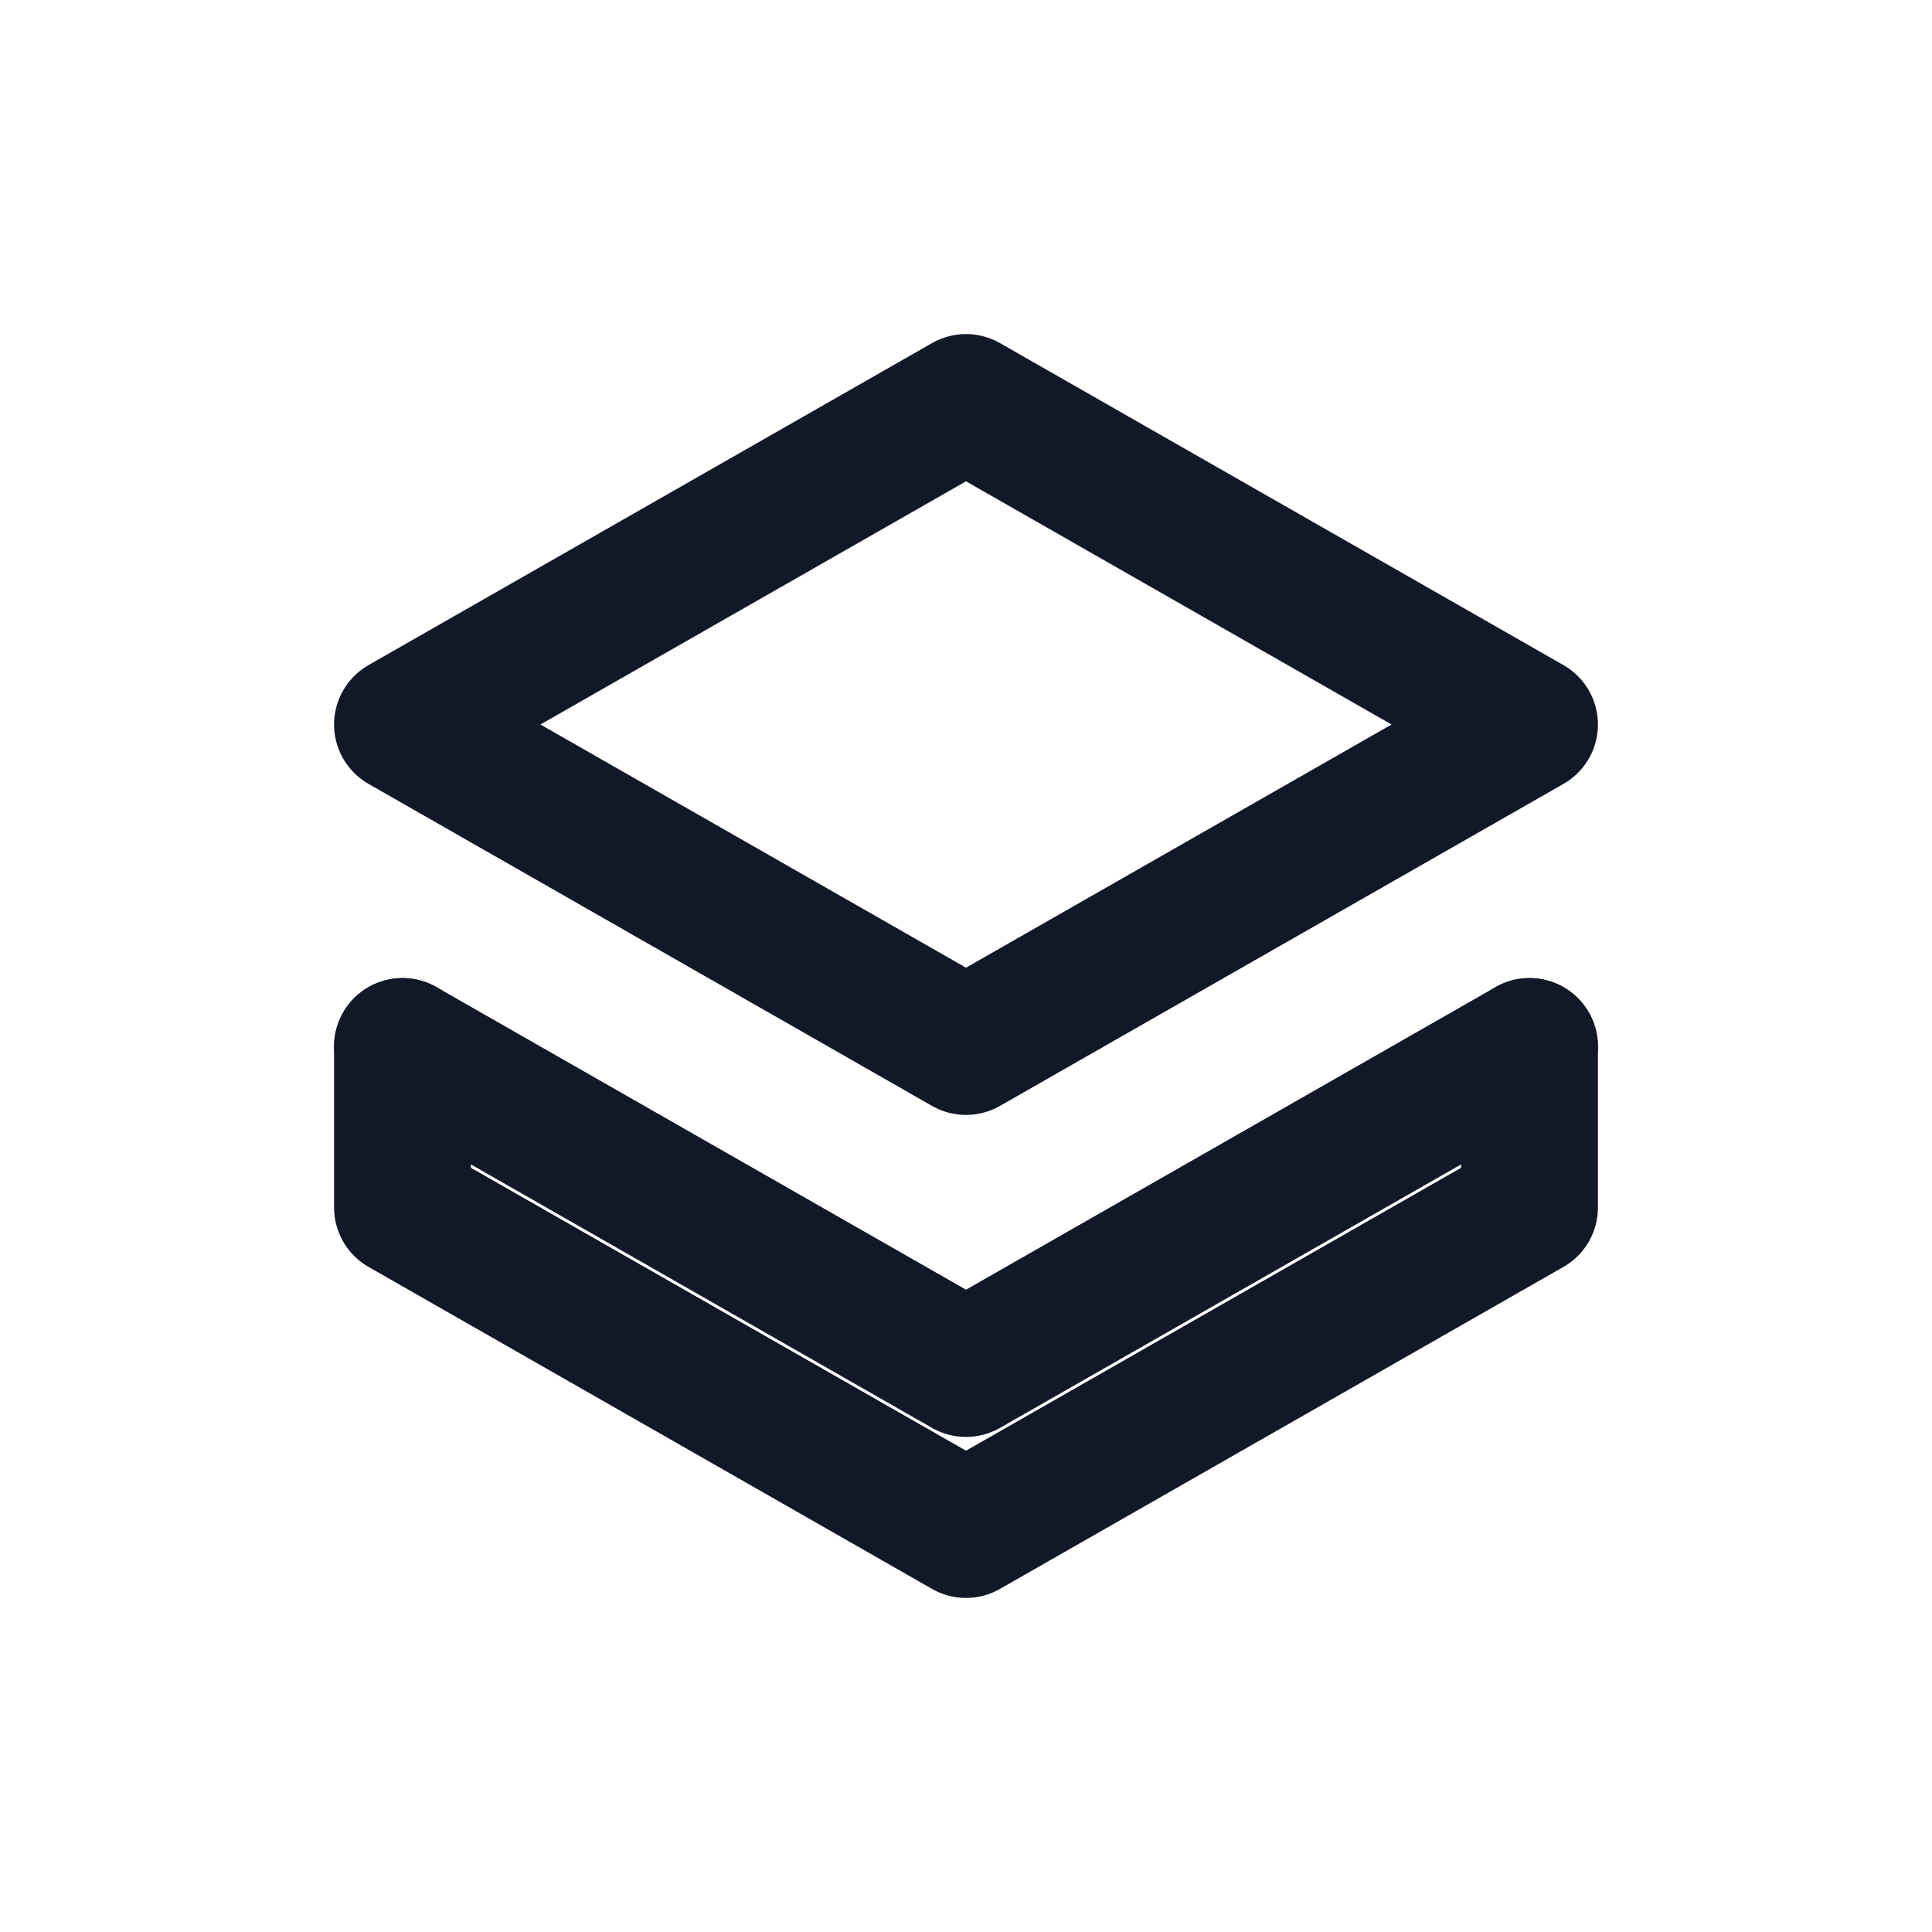
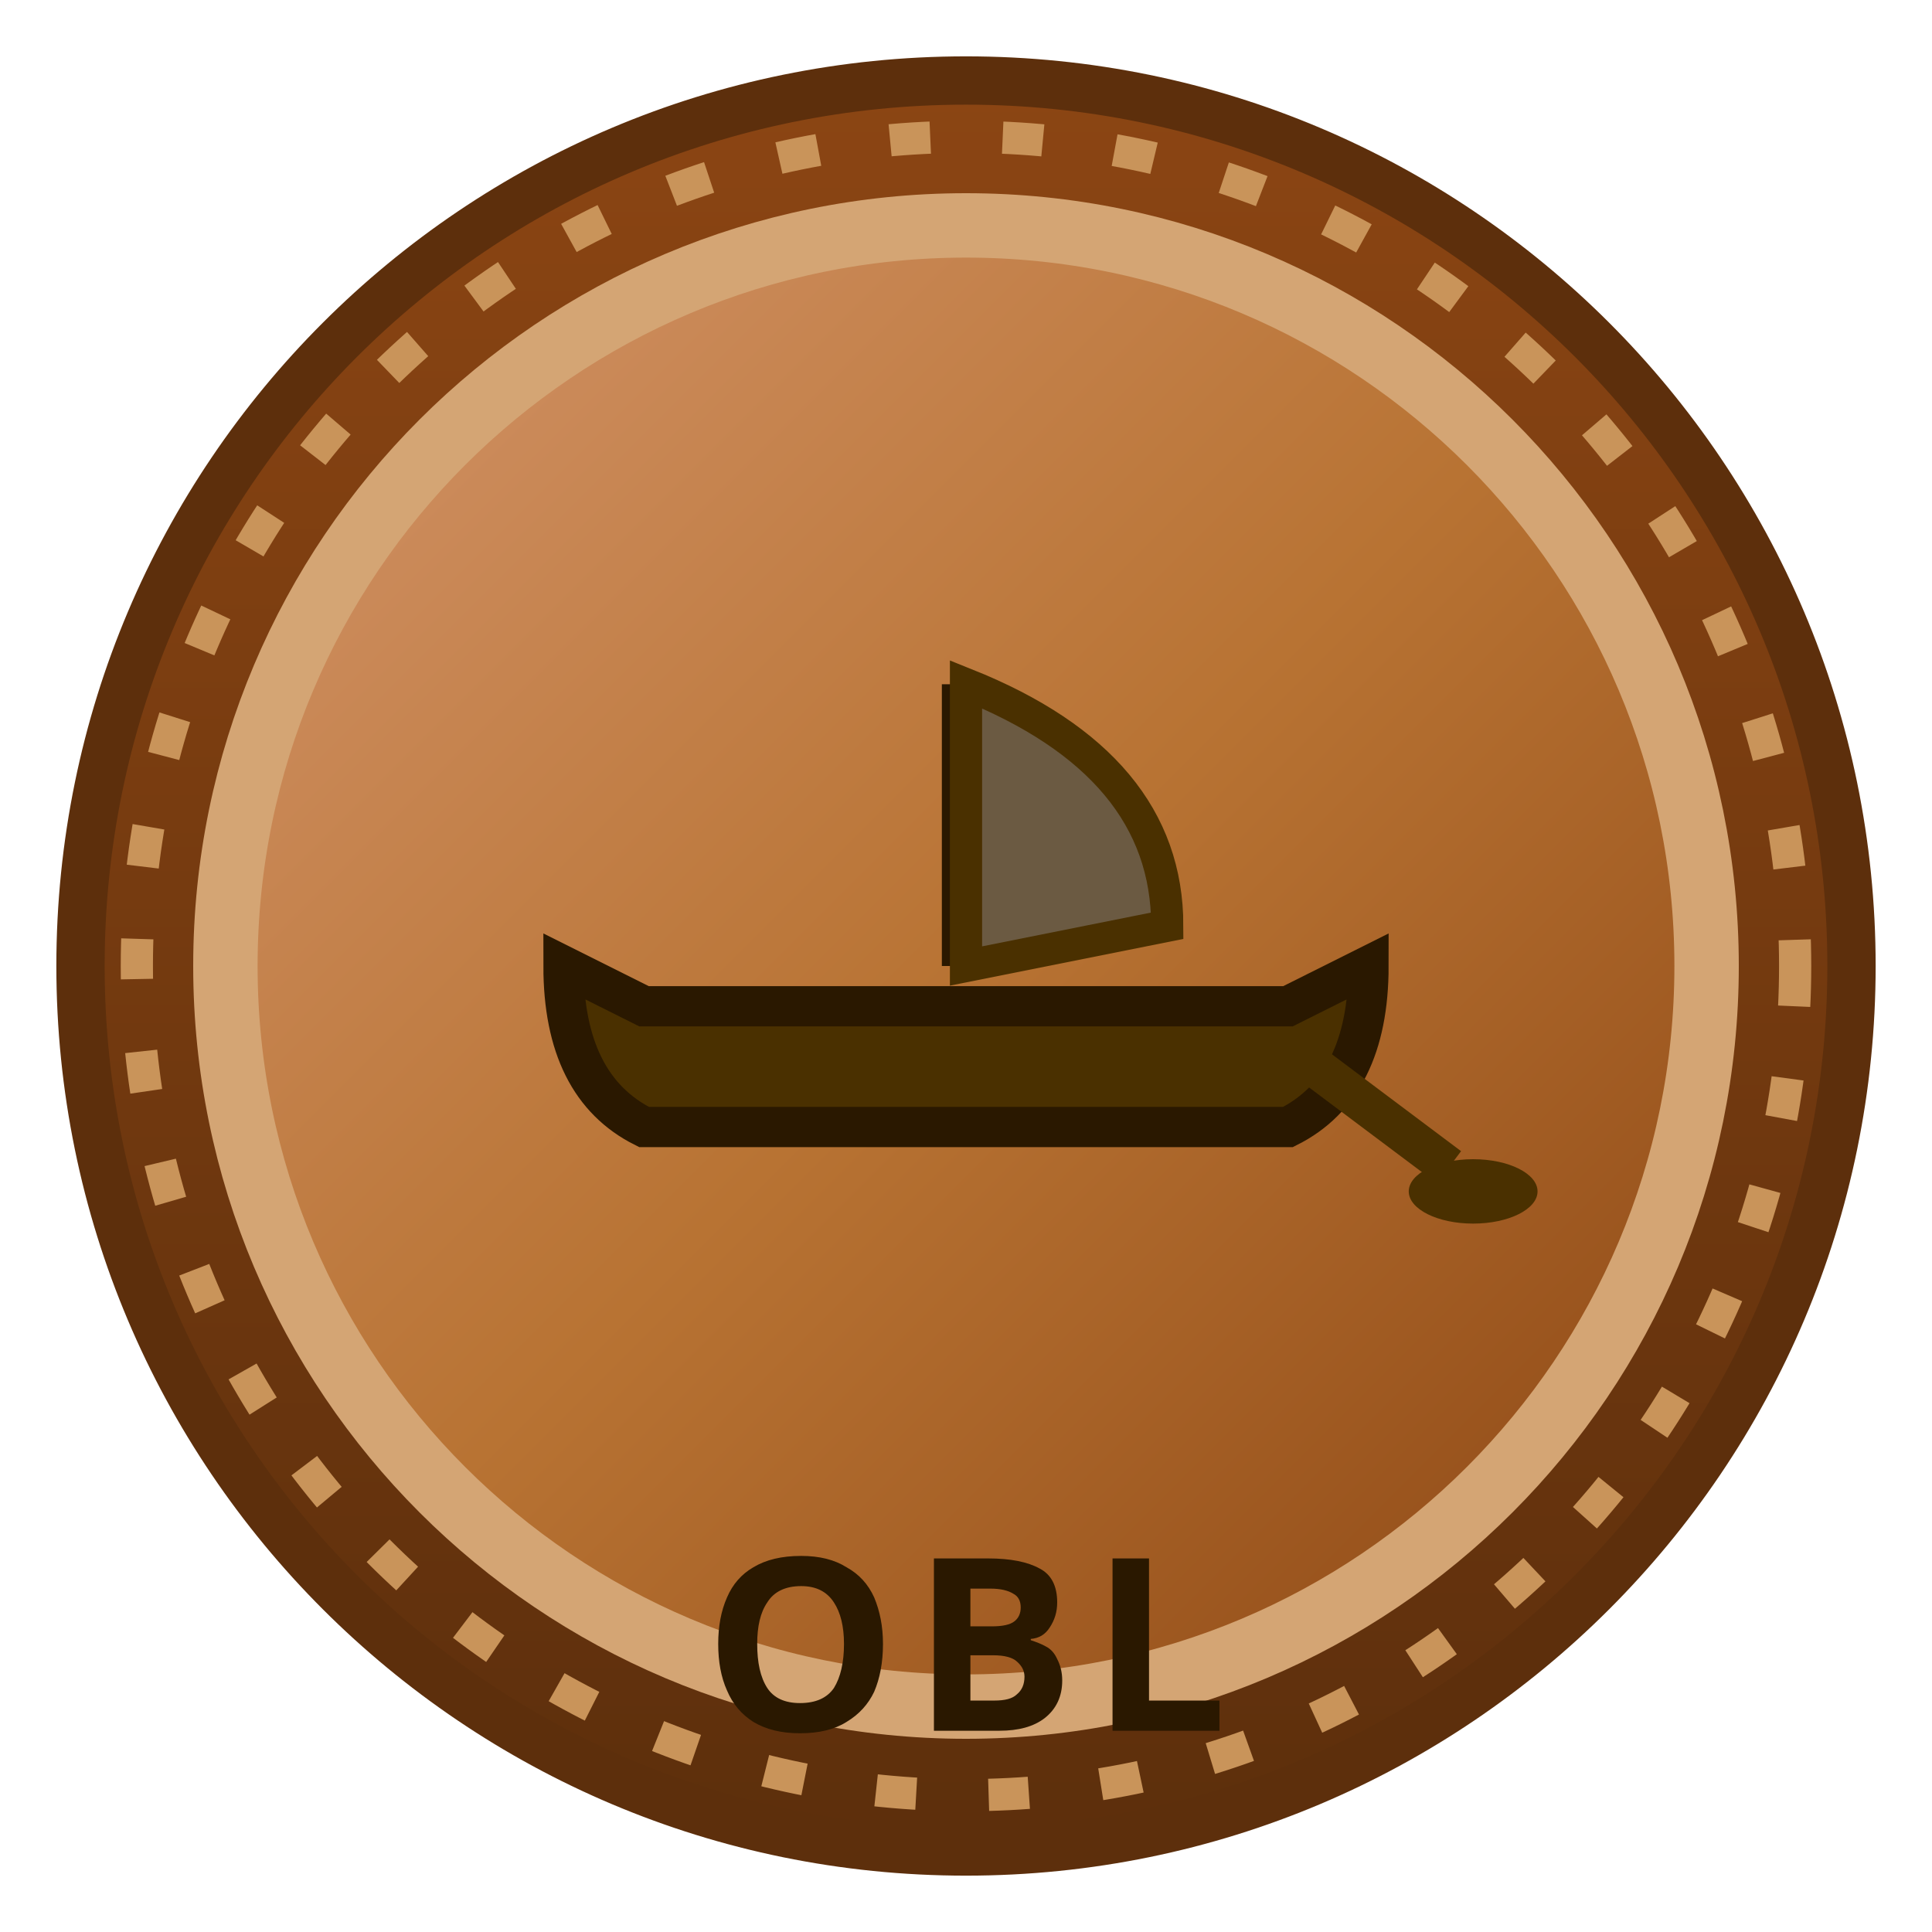
- <svg xmlns="http://www.w3.org/2000/svg" viewBox="0 0 24 24" role="img" aria-label="asset-obl">
-   <g fill="none" stroke="#111827" stroke-width="1.7" stroke-linecap="round" stroke-linejoin="round">
-     <path d="M5 9 12 5l7 4-7 4z" />
-     <path d="M5 13l7 4 7-4" />
-     <path d="M5 13v2l7 4 7-4v-2" />
+ <svg xmlns="http://www.w3.org/2000/svg" viewBox="0 0 24 24" width="24" height="24" role="img" aria-label="OBL Obol">
+   <defs>
+     <linearGradient id="copperOBL" x1="0%" y1="0%" x2="100%" y2="100%">
+       <stop offset="0%" stop-color="#d4956c" />
+       <stop offset="50%" stop-color="#b87333" />
+       <stop offset="100%" stop-color="#8b4513" />
+     </linearGradient>
+     <linearGradient id="rimOBL" x1="0%" y1="0%" x2="0%" y2="100%">
+       <stop offset="0%" stop-color="#8b4513" />
+       <stop offset="100%" stop-color="#5d2f0c" />
+     </linearGradient>
+   </defs>
+   <circle cx="12" cy="12" r="11" fill="url(#rimOBL)" stroke="#5d2f0c" stroke-width="0.6" />
+   <circle cx="12" cy="12" r="9.2" fill="url(#copperOBL)" stroke="#d4a574" stroke-width="0.8" />
+   <g transform="translate(12, 11)">
+     <path d="M -5 1 Q -5 2.5 -4 3 L 4 3 Q 5 2.5 5 1 L 4 1.5 L -4 1.5 Z" fill="#4a3000" stroke="#2a1800" stroke-width="0.5" />
+     <rect x="-0.3" y="-2.5" width="0.6" height="3.5" fill="#2a1800" />
+     <path d="M 0 -2.5 Q 2.5 -1.5 2.5 0.5 L 0 1 Z" fill="#6b5a42" stroke="#4a3000" stroke-width="0.4" />
+     <line x1="4" y1="2" x2="6" y2="3.5" stroke="#4a3000" stroke-width="0.5" />
+     <ellipse cx="6.3" cy="3.8" rx="0.8" ry="0.4" fill="#4a3000" />
  </g>
+   <text x="12" y="21.5" font-family="'Noto Sans', 'Segoe UI', sans-serif" font-size="3" text-anchor="middle" fill="#2a1800" font-weight="600" letter-spacing="0.2">OBL</text>
+   <circle cx="12" cy="12" r="10.3" fill="none" stroke="#c9945a" stroke-width="0.4" stroke-dasharray="0.5 0.9" />
</svg>
